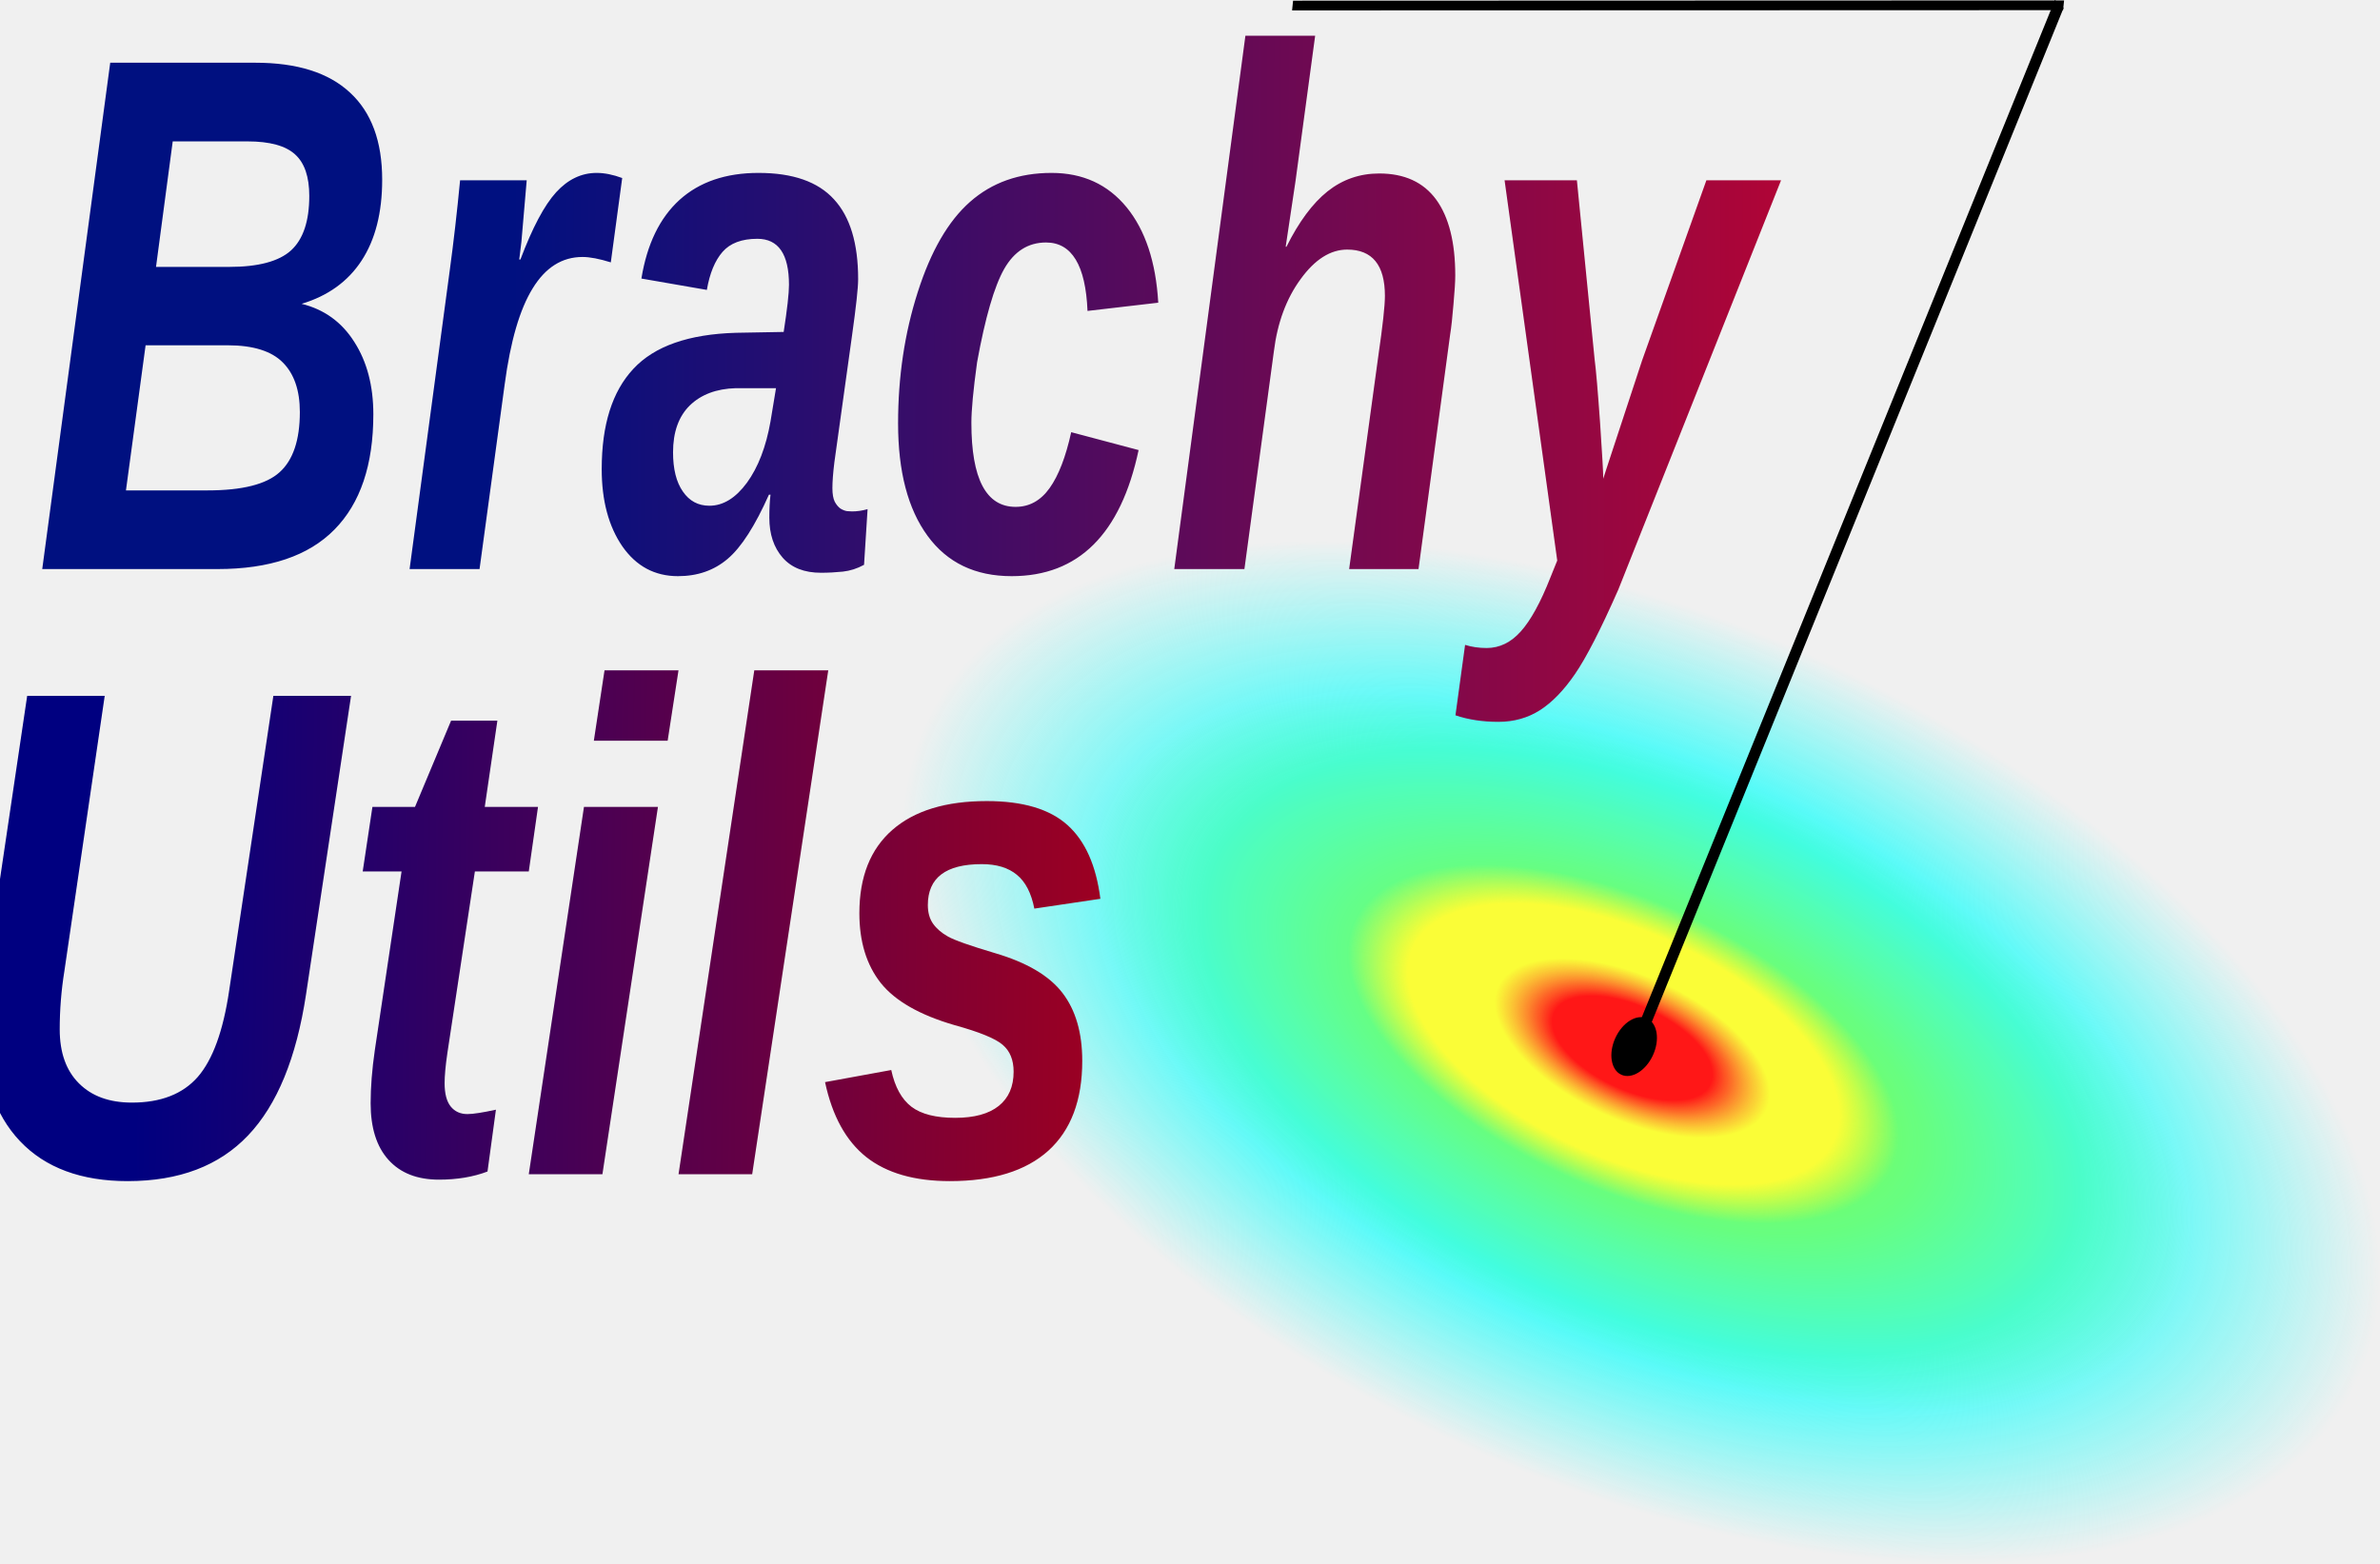
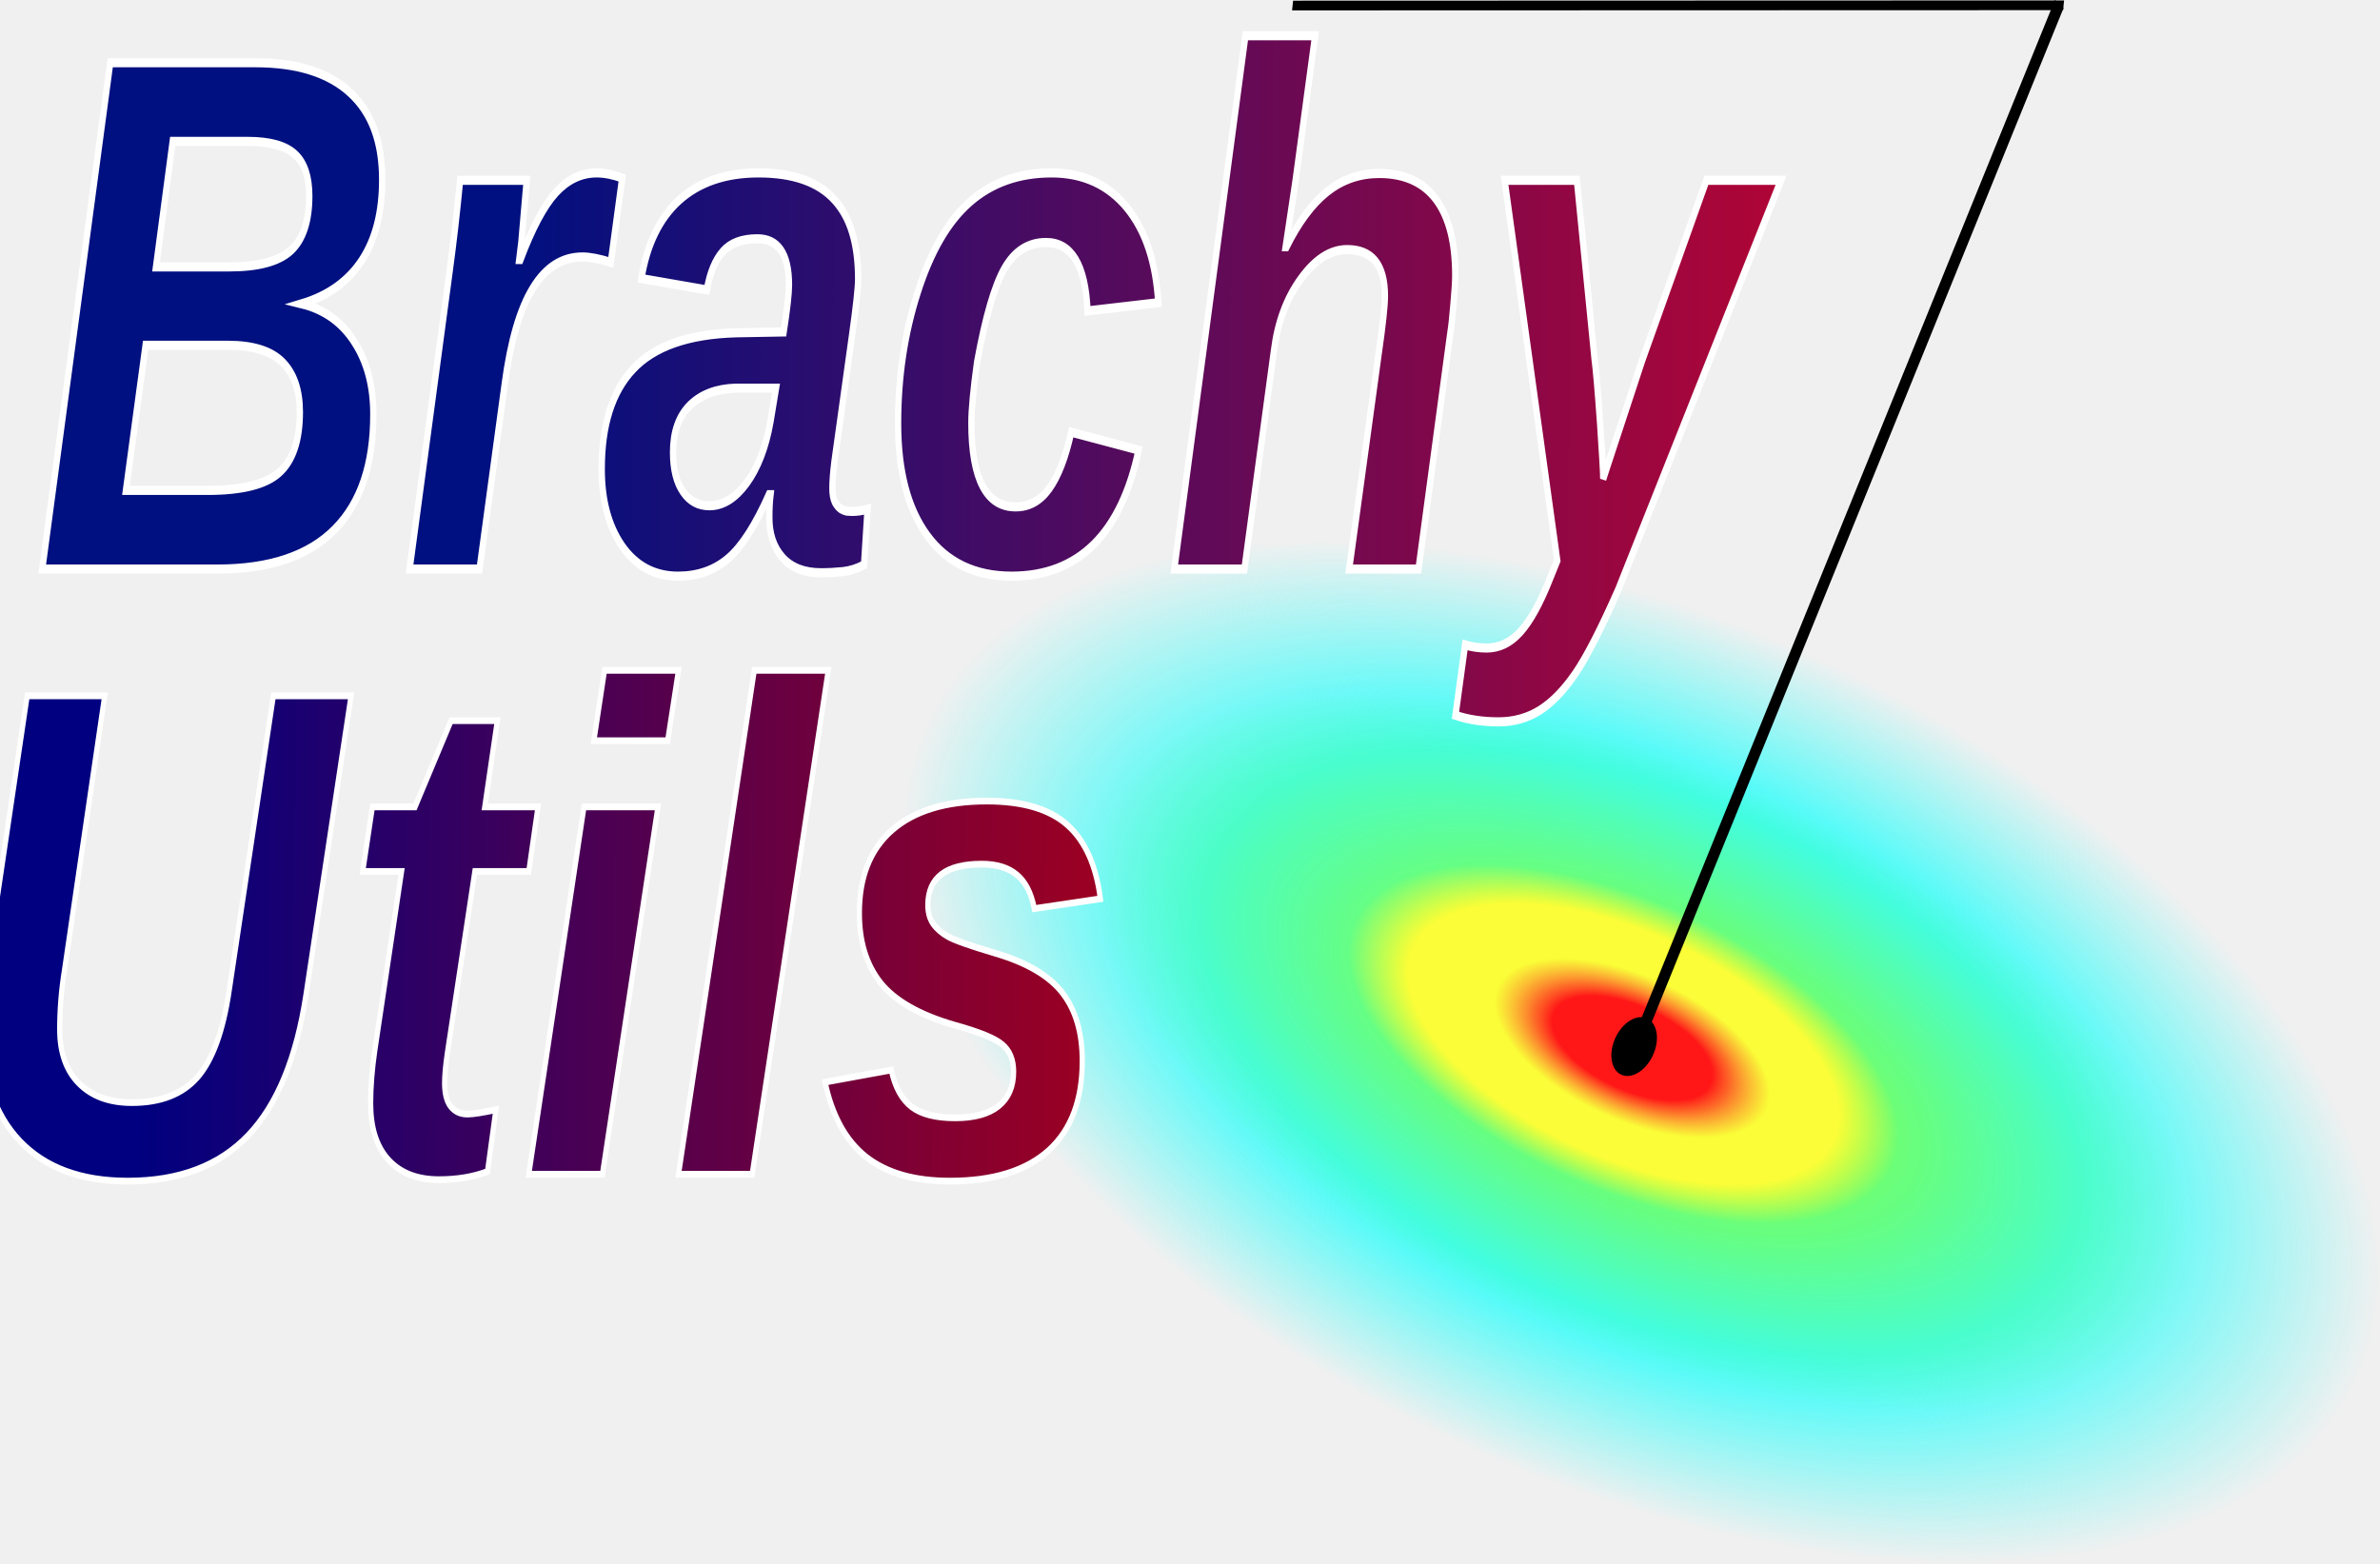
<svg xmlns="http://www.w3.org/2000/svg" xmlns:xlink="http://www.w3.org/1999/xlink" width="172.324mm" height="113.222mm" viewBox="0 0 172.324 113.222" version="1.1" id="svg1" xml:space="preserve">
  <defs id="defs1">
+     <linearGradient id="swatch2">
+       <stop style="stop-color:#000000;stop-opacity:1;" offset="0" id="stop2" />
+     </linearGradient>
+     <linearGradient id="swatch1">
+       <stop style="stop-color:#ffffff;stop-opacity:1;" offset="0" id="stop1" />
+     </linearGradient>
    <linearGradient id="linearGradient97">
      <stop style="stop-color:#000080;stop-opacity:1" offset="0.211" id="stop98" />
      <stop style="stop-color:#d40000;stop-opacity:1" offset="1" id="stop97" />
    </linearGradient>
    <linearGradient id="linearGradient95">
      <stop style="stop-color:#001080;stop-opacity:1;" offset="0" id="stop95" />
      <stop style="stop-color:#ff0015;stop-opacity:1;" offset="0.4" id="stop96" />
    </linearGradient>
    <style id="style1">.a{fill:#ffffff;}.b{fill:#85807f;}.c{fill:#211715;}.d{fill:#4793cf;}.e{fill:#ffda71;}</style>
    <linearGradient id="linearGradient188">
      <stop style="stop-color:#37fdfa;stop-opacity:1;" offset="0.594" id="stop189" />
      <stop style="stop-color:#37fdfa;stop-opacity:0;" offset="1" id="stop190" />
    </linearGradient>
    <linearGradient id="linearGradient187">
      <stop style="stop-color:#fafd37;stop-opacity:1;" offset="0.783" id="stop187" />
      <stop style="stop-color:#fafd37;stop-opacity:0;" offset="1" id="stop188" />
    </linearGradient>
    <linearGradient id="linearGradient184">
      <stop style="stop-color:#99ff03;stop-opacity:1;" offset="0" id="stop184" />
      <stop style="stop-color:#99ff03;stop-opacity:0;" offset="1" id="stop185" />
    </linearGradient>
    <linearGradient id="linearGradient179">
      <stop style="stop-color:#ff1717;stop-opacity:1;" offset="0.58" id="stop180" />
      <stop style="stop-color:#fd5237;stop-opacity:0;" offset="1" id="stop181" />
    </linearGradient>
    <radialGradient xlink:href="#linearGradient188" id="radialGradient190-6-2" cx="70.332" cy="153.089" fx="70.332" fy="153.089" r="30" gradientTransform="matrix(7.202076,0,0,3.949626,39.19896,-1123.345)" gradientUnits="userSpaceOnUse" />
    <radialGradient xlink:href="#linearGradient184" id="radialGradient185-0-6" cx="50" cy="80" fx="50" fy="80" r="30" gradientTransform="matrix(5.401557,0,0,2.633084,275.6583,-729.3476)" gradientUnits="userSpaceOnUse" />
    <radialGradient xlink:href="#linearGradient187" id="radialGradient188-3-9" cx="50" cy="80" fx="50" fy="80" r="15" gradientTransform="matrix(5.401557,0,0,2.633084,281.0598,-729.3476)" gradientUnits="userSpaceOnUse" />
    <radialGradient xlink:href="#linearGradient179" id="radialGradient181-5-1" cx="49.468" cy="126.144" fx="49.468" fy="126.144" r="7.5" gradientTransform="matrix(5.401557,0,0,2.633084,281.2339,-850.8487)" gradientUnits="userSpaceOnUse" />
    <linearGradient xlink:href="#linearGradient95" id="linearGradient96" x1="38.093" y1="21.791" x2="403.958" y2="23.003" gradientUnits="userSpaceOnUse" />
    <linearGradient xlink:href="#linearGradient97" id="linearGradient98" x1="-15.671" y1="6.91" x2="144.119" y2="8.889" gradientUnits="userSpaceOnUse" />
+     <linearGradient xlink:href="#swatch1" id="linearGradient1" x1="1.621" y1="26.326" x2="139.915" y2="26.326" gradientUnits="userSpaceOnUse" />
+     <linearGradient xlink:href="#swatch1" id="linearGradient2" x1="4.751" y1="18.253" x2="112.528" y2="18.253" gradientUnits="userSpaceOnUse" />
  </defs>
  <g id="layer1" transform="translate(-130.2401,-225.8235)">
    <g id="layer1-3" transform="matrix(0.2638581,0,0,0.2640269,-53.46809,122.7772)">
      <g id="g1" transform="matrix(-0.4158263,0.9088624,-0.9100261,-0.4158263,1858.955,434.37)">
        <g id="g2">
          <ellipse style="fill:url(#radialGradient190-6-2);stroke-width:1.778" id="path1-1-3" cx="545.736" cy="-518.701" rx="216.062" ry="118.489" transform="rotate(90)" />
          <ellipse style="fill:url(#radialGradient185-0-6);stroke-width:1.257" id="path1-0-9" cx="545.736" cy="-518.701" rx="162.047" ry="78.993" transform="rotate(90)" />
          <ellipse style="fill:url(#radialGradient188-3-9);stroke-width:1.097" id="path175-1" cx="551.138" cy="-518.701" rx="81.023" ry="39.496" transform="rotate(90)" />
          <ellipse style="fill:url(#radialGradient181-5-1);stroke-width:0.549" id="path175-8-9" cx="548.437" cy="-518.701" rx="40.512" ry="19.748" transform="rotate(90)" />
          <ellipse style="fill:#000000;fill-opacity:1;stroke-width:1.245" id="path191-9" cx="548.167" cy="-518.108" rx="5.672" ry="8.492" transform="rotate(90)" />
        </g>
      </g>
-       <text xml:space="preserve" style="font-style:italic;font-variant:normal;font-weight:bold;font-stretch:normal;font-size:40.495px;font-family:Arial;-inkscape-font-specification:'Arial, Bold Italic';font-variant-ligatures:normal;font-variant-caps:normal;font-variant-numeric:normal;font-variant-east-asian:normal;white-space:pre;inline-size:339.096;display:inline;fill:url(#linearGradient96);fill-opacity:1;stroke-width:0.502;stroke-dasharray:none" x="0" y="36.559" id="text1-4" transform="matrix(3.450943,0,0,4.984565,705.3483,364.1283)">
-         <tspan x="0" y="36.559" id="tspan1">Brachy</tspan>
+       <text xml:space="preserve" style="font-style:italic;font-variant:normal;font-weight:bold;font-stretch:normal;font-size:40.495px;font-family:Arial;-inkscape-font-specification:'Arial, Bold Italic';font-variant-ligatures:normal;font-variant-caps:normal;font-variant-numeric:normal;font-variant-east-asian:normal;white-space:pre;inline-size:339.096;display:inline;fill:url(#linearGradient96);fill-opacity:1;stroke:url(#linearGradient1);stroke-width:0.502;stroke-dasharray:none" x="0" y="36.559" id="text1-4" transform="matrix(3.450943,0,0,4.984565,705.3483,364.1283)">
+         <tspan x="0" y="36.559" id="tspan3">Brachy</tspan>
      </text>
-       <text xml:space="preserve" style="font-style:italic;font-variant:normal;font-weight:bold;font-stretch:normal;font-size:52.034px;font-family:Arial;-inkscape-font-specification:'Arial, Bold Italic';font-variant-ligatures:normal;font-variant-caps:normal;font-variant-numeric:normal;font-variant-east-asian:normal;white-space:pre;inline-size:339.096;display:inline;fill:url(#linearGradient98);fill-opacity:1;stroke-width:0.502" x="0" y="36.559" id="text1-4-6" transform="matrix(2.842562,0,0,3.665184,682.7333,578.3318)">
-         <tspan x="0" y="36.559" id="tspan2">Utils</tspan>
+       <text xml:space="preserve" style="font-style:italic;font-variant:normal;font-weight:bold;font-stretch:normal;font-size:52.034px;font-family:Arial;-inkscape-font-specification:'Arial, Bold Italic';font-variant-ligatures:normal;font-variant-caps:normal;font-variant-numeric:normal;font-variant-east-asian:normal;white-space:pre;inline-size:339.096;display:inline;fill:url(#linearGradient98);fill-opacity:1;stroke-width:0.502;stroke:url(#linearGradient2)" x="0" y="36.559" id="text1-4-6" transform="matrix(2.842562,0,0,3.665184,682.7333,578.3318)">
+         <tspan x="0" y="36.559" id="tspan4">Utils</tspan>
      </text>
      <rect style="fill:#000000;fill-opacity:1;stroke-width:0.909" id="rect190-6-7-7-9" width="2.684" height="211.569" x="-395.561" y="1091.218" transform="matrix(0.1021817,-0.9947658,0.9999999,-3.2066662e-4,0,0)" />
      <rect style="fill:#000000;fill-opacity:1;stroke-width:1.204" id="rect190-6-7-1" width="3.232" height="308.638" x="-1403.551" y="287.234" transform="matrix(-0.7396977,-0.6729393,0.3764313,-0.9264445,0,0)" />
    </g>
  </g>
</svg>
